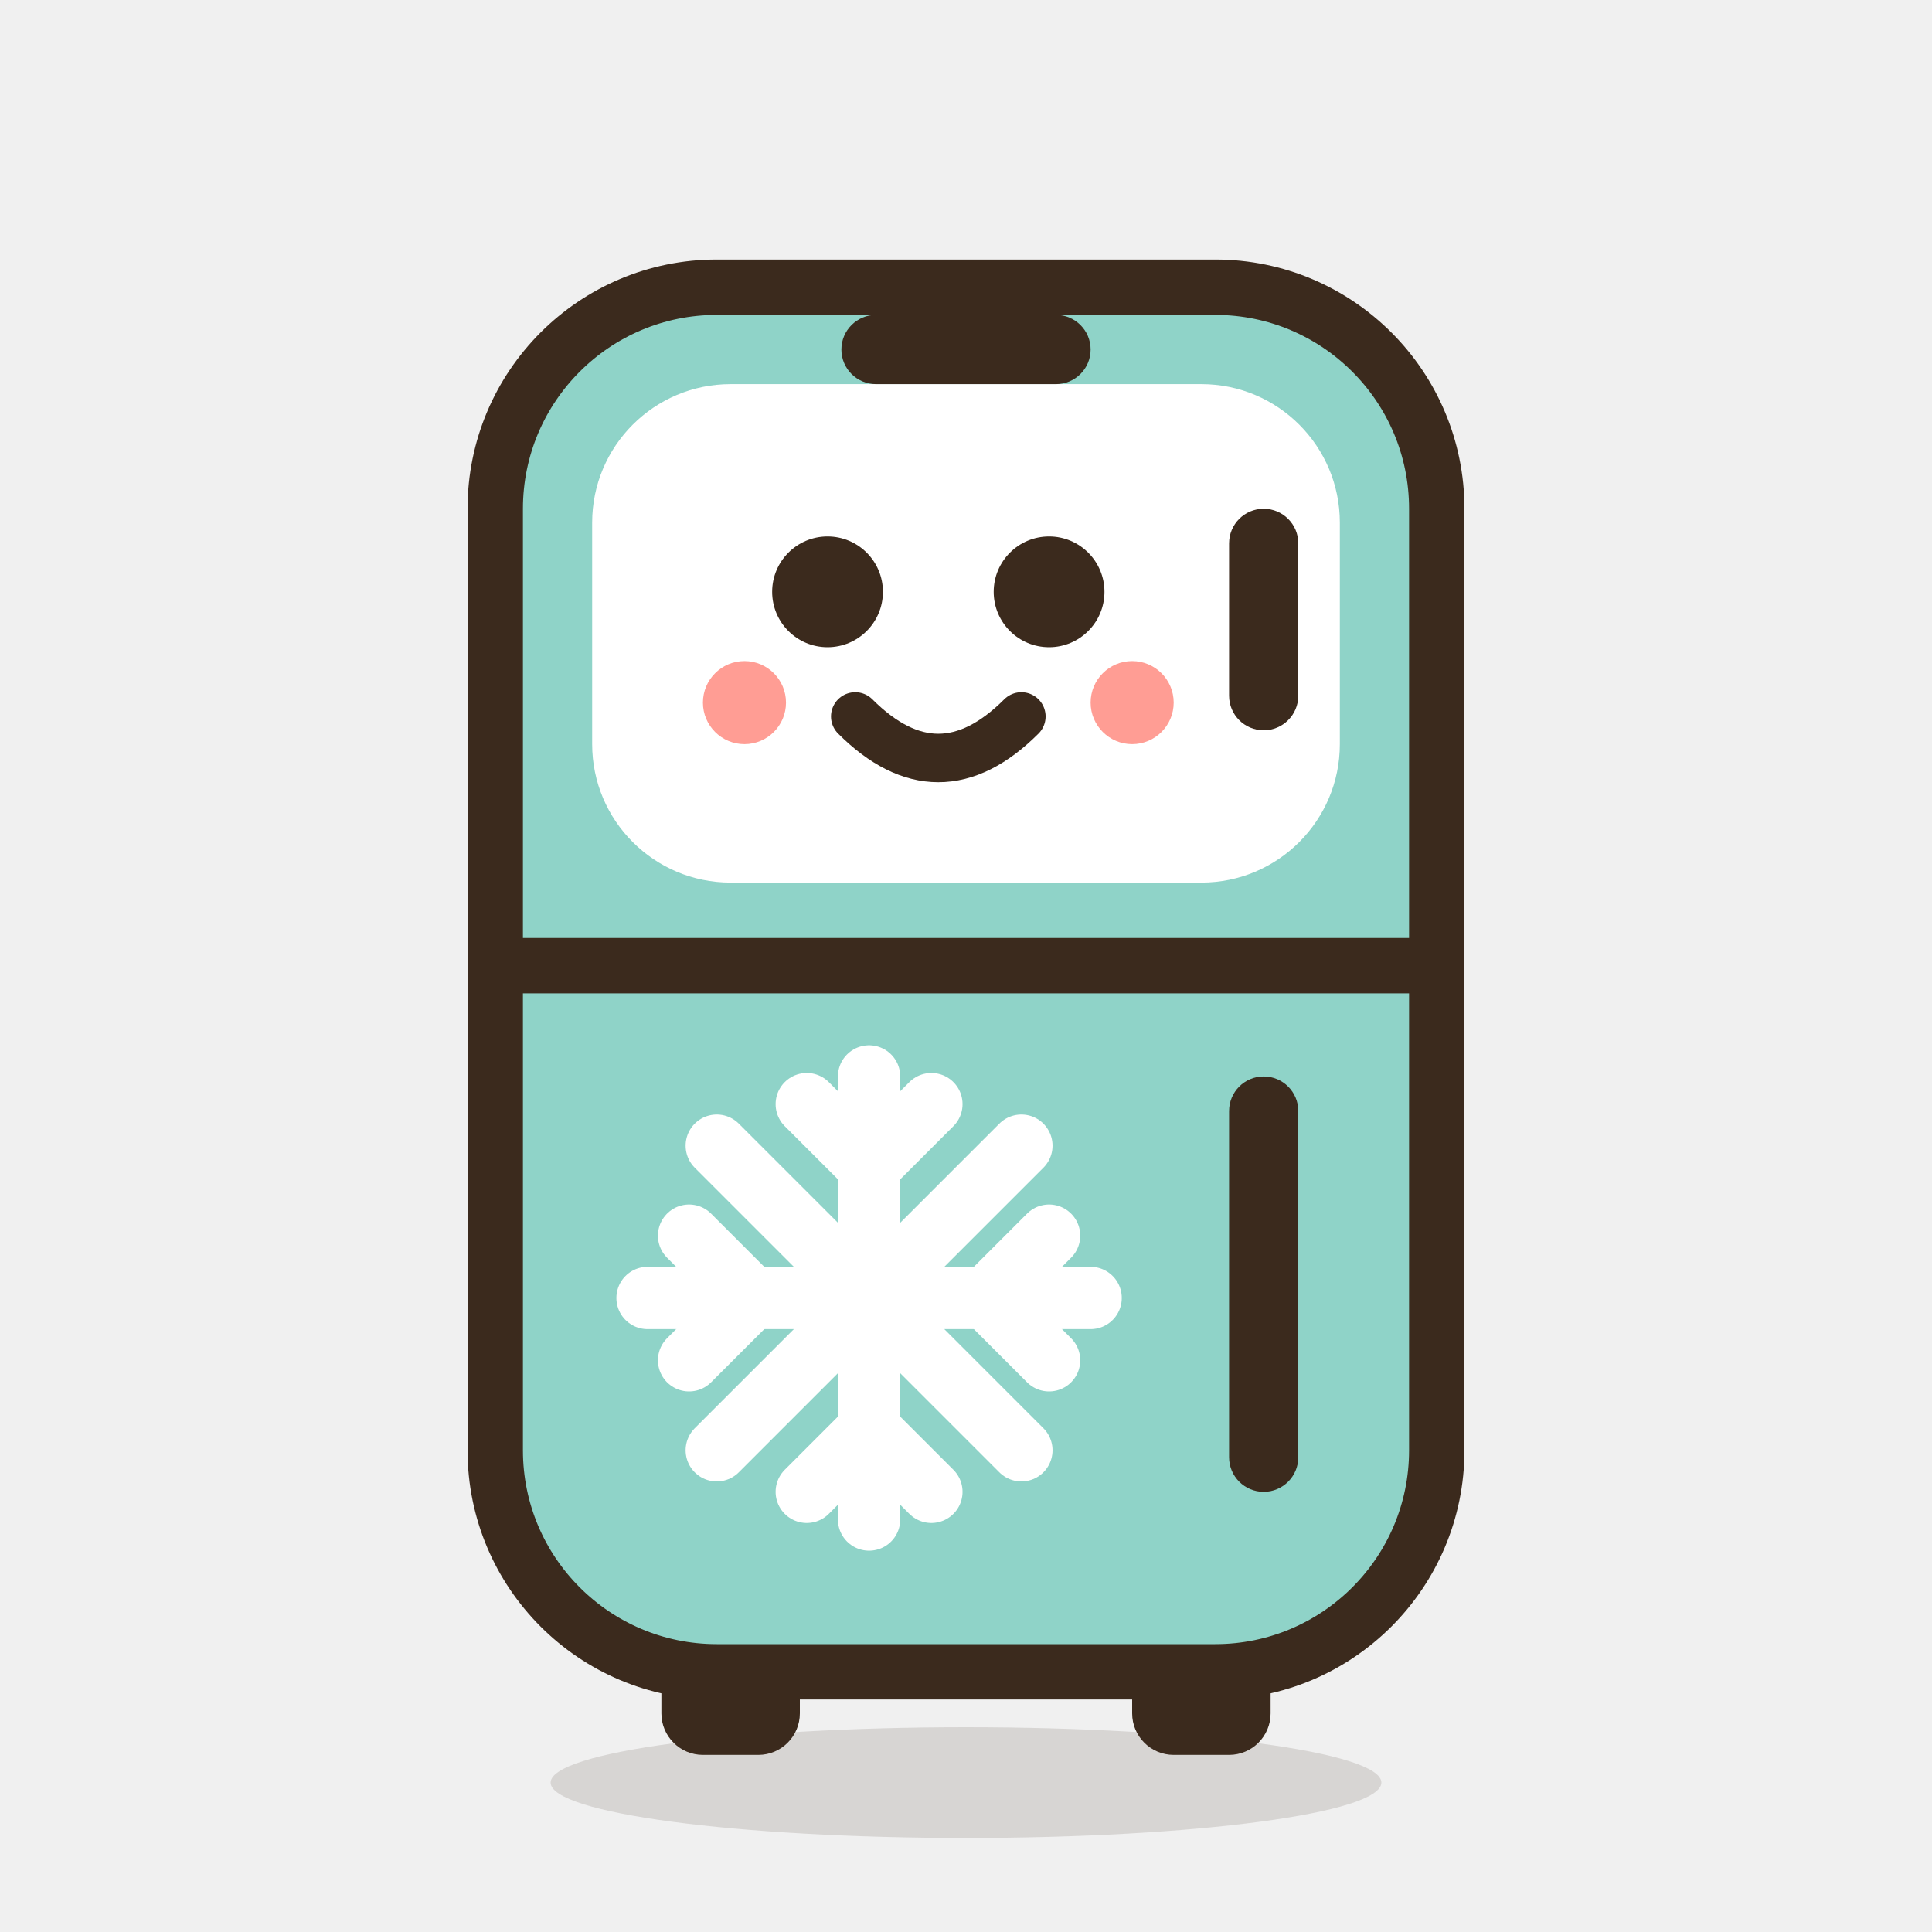
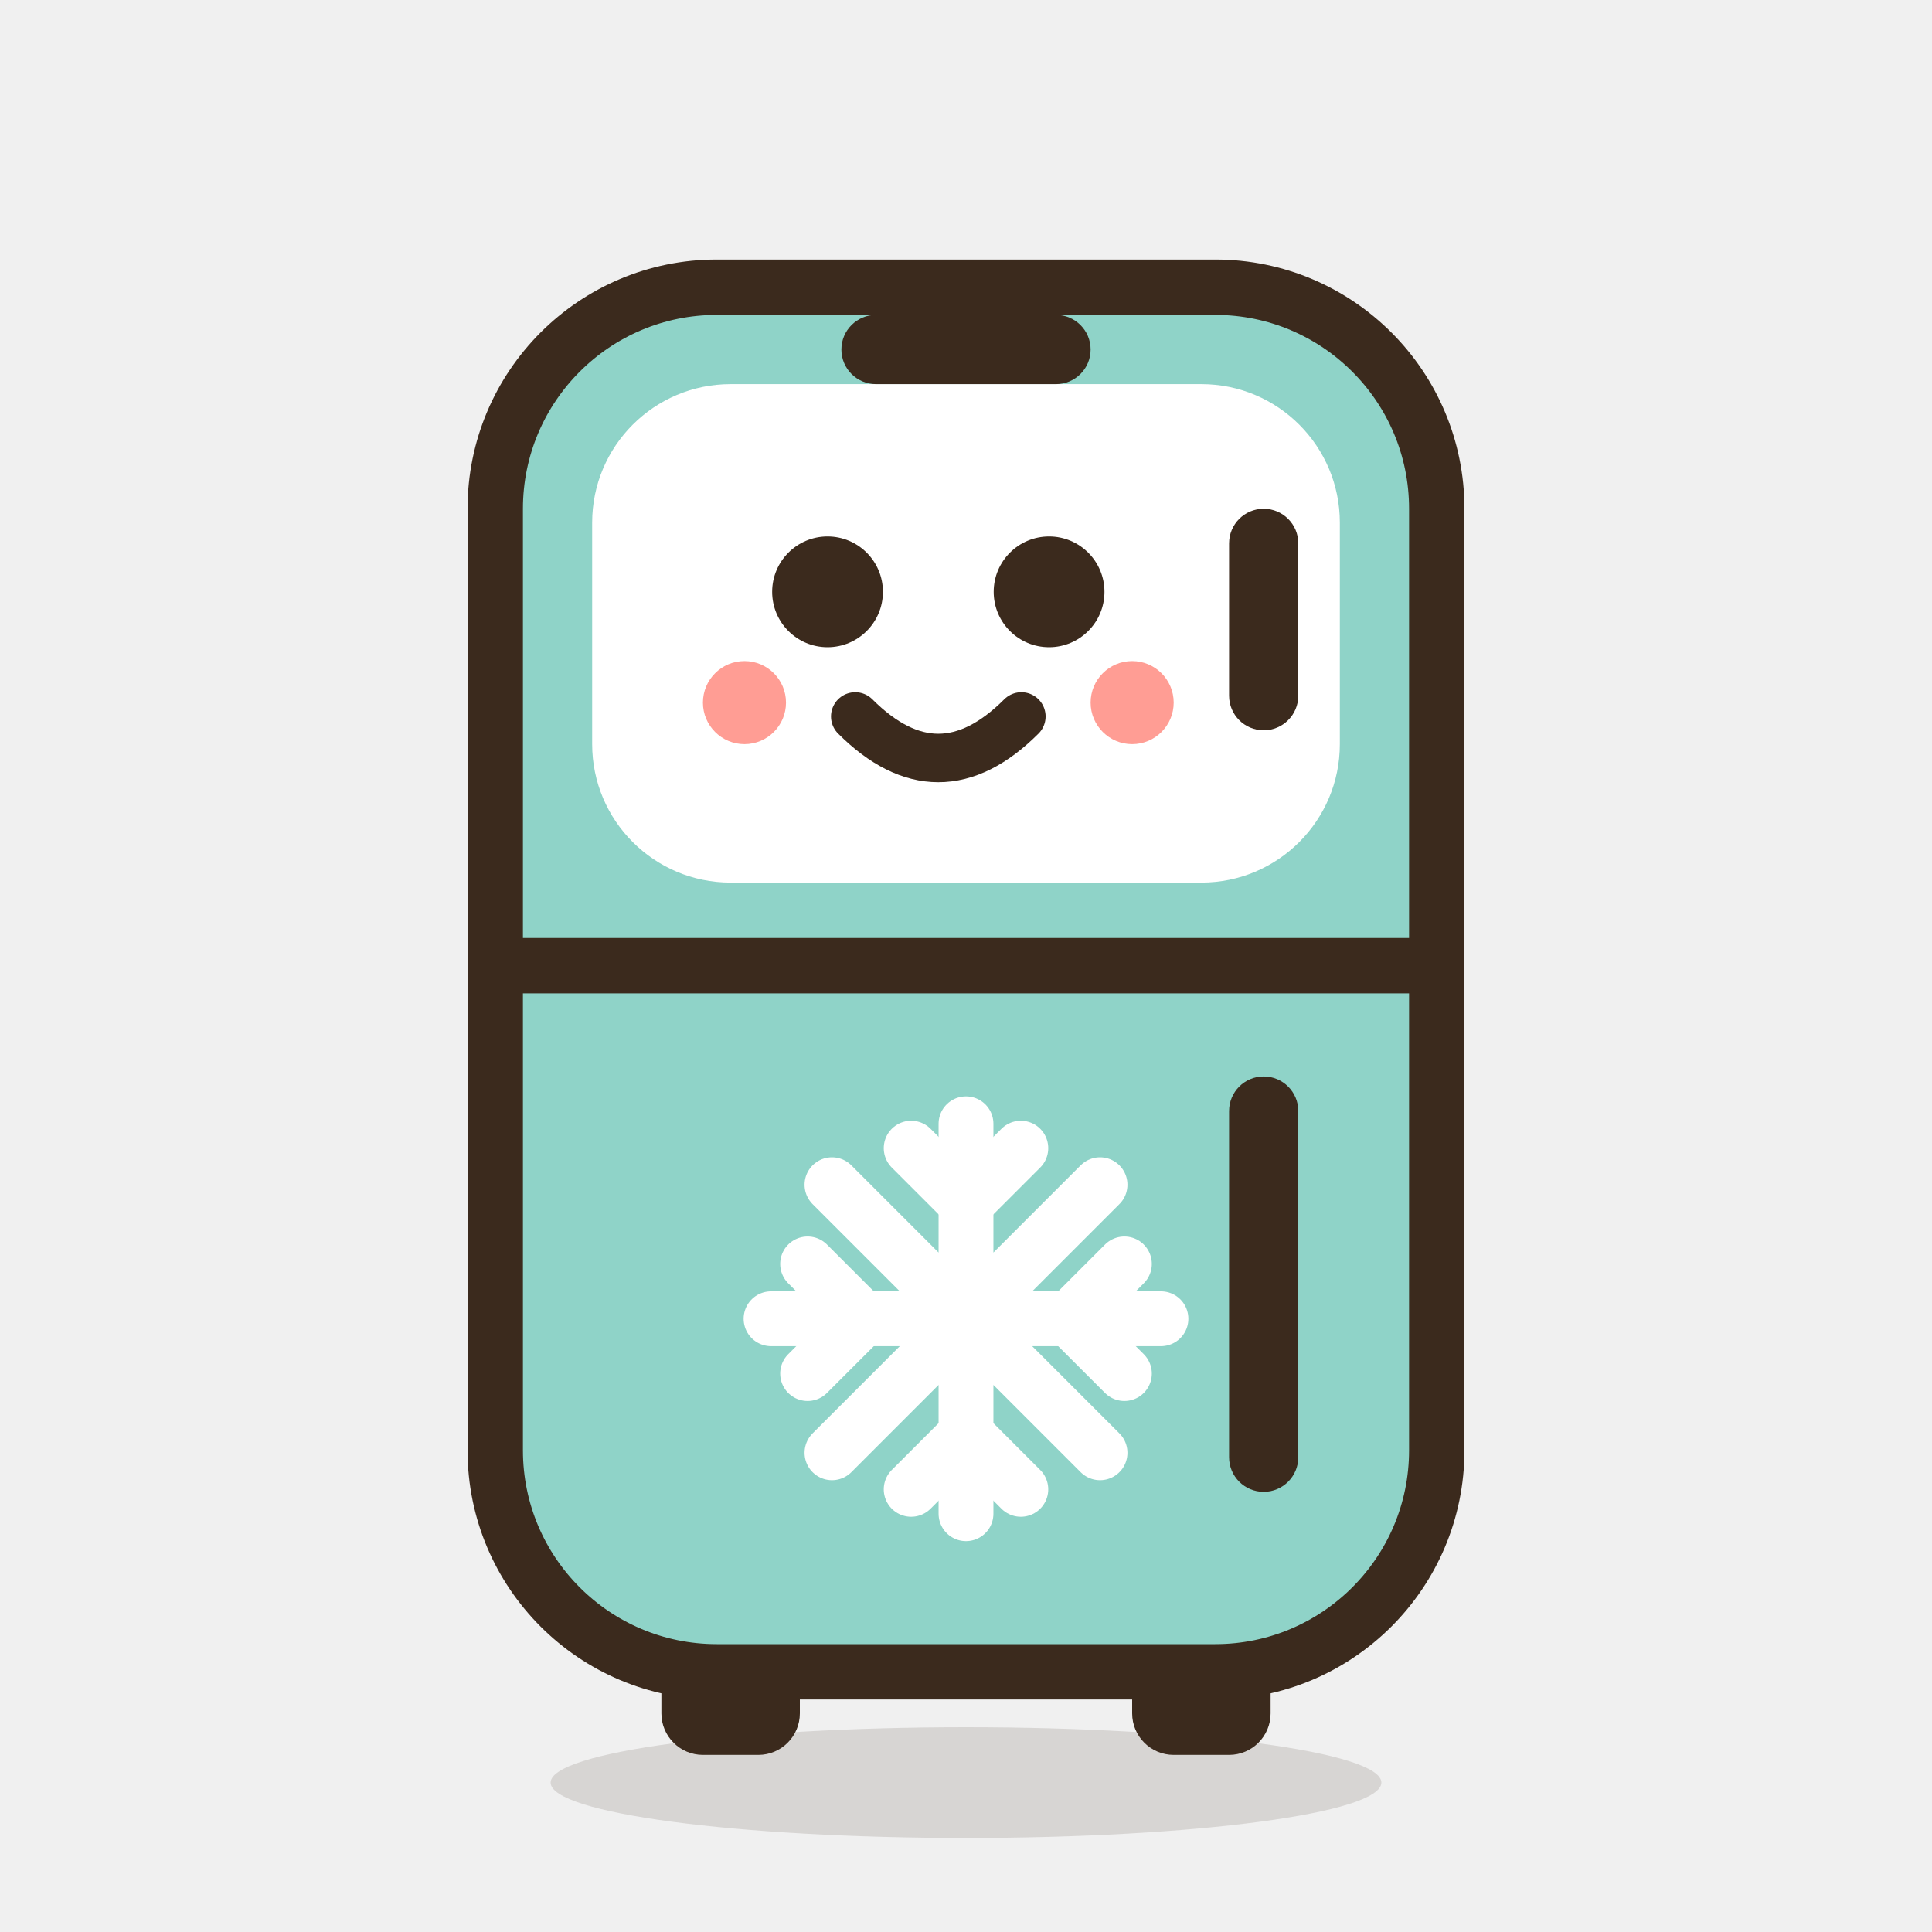
<svg xmlns="http://www.w3.org/2000/svg" viewBox="0 0 120 120" width="120" height="120" role="img" aria-label="MealToUs">
  <style>
    .jump{animation:jump 3.2s ease-in-out infinite;transform-origin:60px 112px}
    .blink{animation:blink 3.6s infinite;transform-box:fill-box;transform-origin:center}
    .flake{animation:flake 6s ease-in-out infinite;transform-box:fill-box;transform-origin:center}
    .sh{animation:sh 3.2s ease-in-out infinite;transform-origin:center}
    .hand{animation:hand 3.2s ease-in-out infinite;transform-box:fill-box;transform-origin:center}
    @keyframes jump{0%,45%,100%{transform:translateY(0) scale(1,1)}12%{transform:translateY(0) scale(1.05,.94)}24%{transform:translateY(-7px) scale(.97,1.04)}36%{transform:translateY(0) scale(1.05,.95)}42%{transform:translateY(0) scale(.99,1.01)}}
    @keyframes sh{0%,45%,100%{transform:scale(1)}24%{transform:scale(.8)}}
    @keyframes blink{0%,90%,100%{transform:scaleY(1)}93%{transform:scaleY(.1)}}
    @keyframes hand{0%,45%,100%{transform:translateY(0)}24%{transform:translateY(-2px)}}
    @keyframes flake{0%,100%{transform:rotate(-8deg) scale(1)}50%{transform:rotate(8deg) scale(1.06)}}
    @media (prefers-reduced-motion:reduce){.jump,.blink,.flake,.sh,.hand{animation:none}}
  </style>
  <g transform="translate(60 66) scale(.86) translate(-60 -62)">
    <ellipse class="sh" cx="60" cy="114" rx="30" ry="4" fill="#3b2a1d" opacity=".14" />
    <g class="jump">
      <rect x="38" y="104" width="10" height="8" rx="3" fill="#3b2a1d" />
      <rect x="72" y="104" width="10" height="8" rx="3" fill="#3b2a1d" />
      <rect x="26" y="6" width="68" height="100" rx="16" fill="#8FD3C8" stroke="#3b2a1d" stroke-width="4" />
      <rect x="33" y="13" width="54" height="36" rx="10" fill="#fff" />
      <rect x="51" y="8" width="18" height="5" rx="2.5" fill="#3b2a1d" />
      <g class="blink">
        <circle cx="50" cy="28" r="4" fill="#3b2a1d" />
        <circle cx="66" cy="28" r="4" fill="#3b2a1d" />
      </g>
      <path d="M52 37q6 6 12 0" fill="none" stroke="#3b2a1d" stroke-width="3.5" stroke-linecap="round" />
      <circle cx="44" cy="36" r="3" fill="#ff9d94" />
      <circle cx="72" cy="36" r="3" fill="#ff9d94" />
      <path d="M26 55h68" stroke="#3b2a1d" stroke-width="4" />
      <rect x="79" y="22" width="5" height="16" rx="2.5" fill="#3b2a1d" />
      <rect class="hand" x="79" y="63" width="5" height="30" rx="2.5" fill="#3b2a1d" />
-       <g class="flake" fill="none" stroke="#FFFFFF" stroke-width="4.5" stroke-linecap="round" stroke-linejoin="round">
-         <path d="M53 63v32M37 79h32M42 68l22 22M64 68L42 90" />
-         <path d="M48.500 65l4.500 4.500 4.500-4.500M48.500 93l4.500-4.500 4.500 4.500M40 74.500l4.500 4.500-4.500 4.500M66 74.500l-4.500 4.500 4.500 4.500" />
+       <g transform="translate(60 80.500) scale(.88) translate(-53 -79)">
+         <g class="flake" fill="none" stroke="#FFFFFF" stroke-width="4.5" stroke-linecap="round" stroke-linejoin="round">
+           <path d="M53 63v32M37 79h32M42 68l22 22M64 68L42 90" />
+           <path d="M48.500 65l4.500 4.500 4.500-4.500M48.500 93l4.500-4.500 4.500 4.500M40 74.500l4.500 4.500-4.500 4.500M66 74.500l-4.500 4.500 4.500 4.500" />
+         </g>
      </g>
    </g>
  </g>
</svg>
